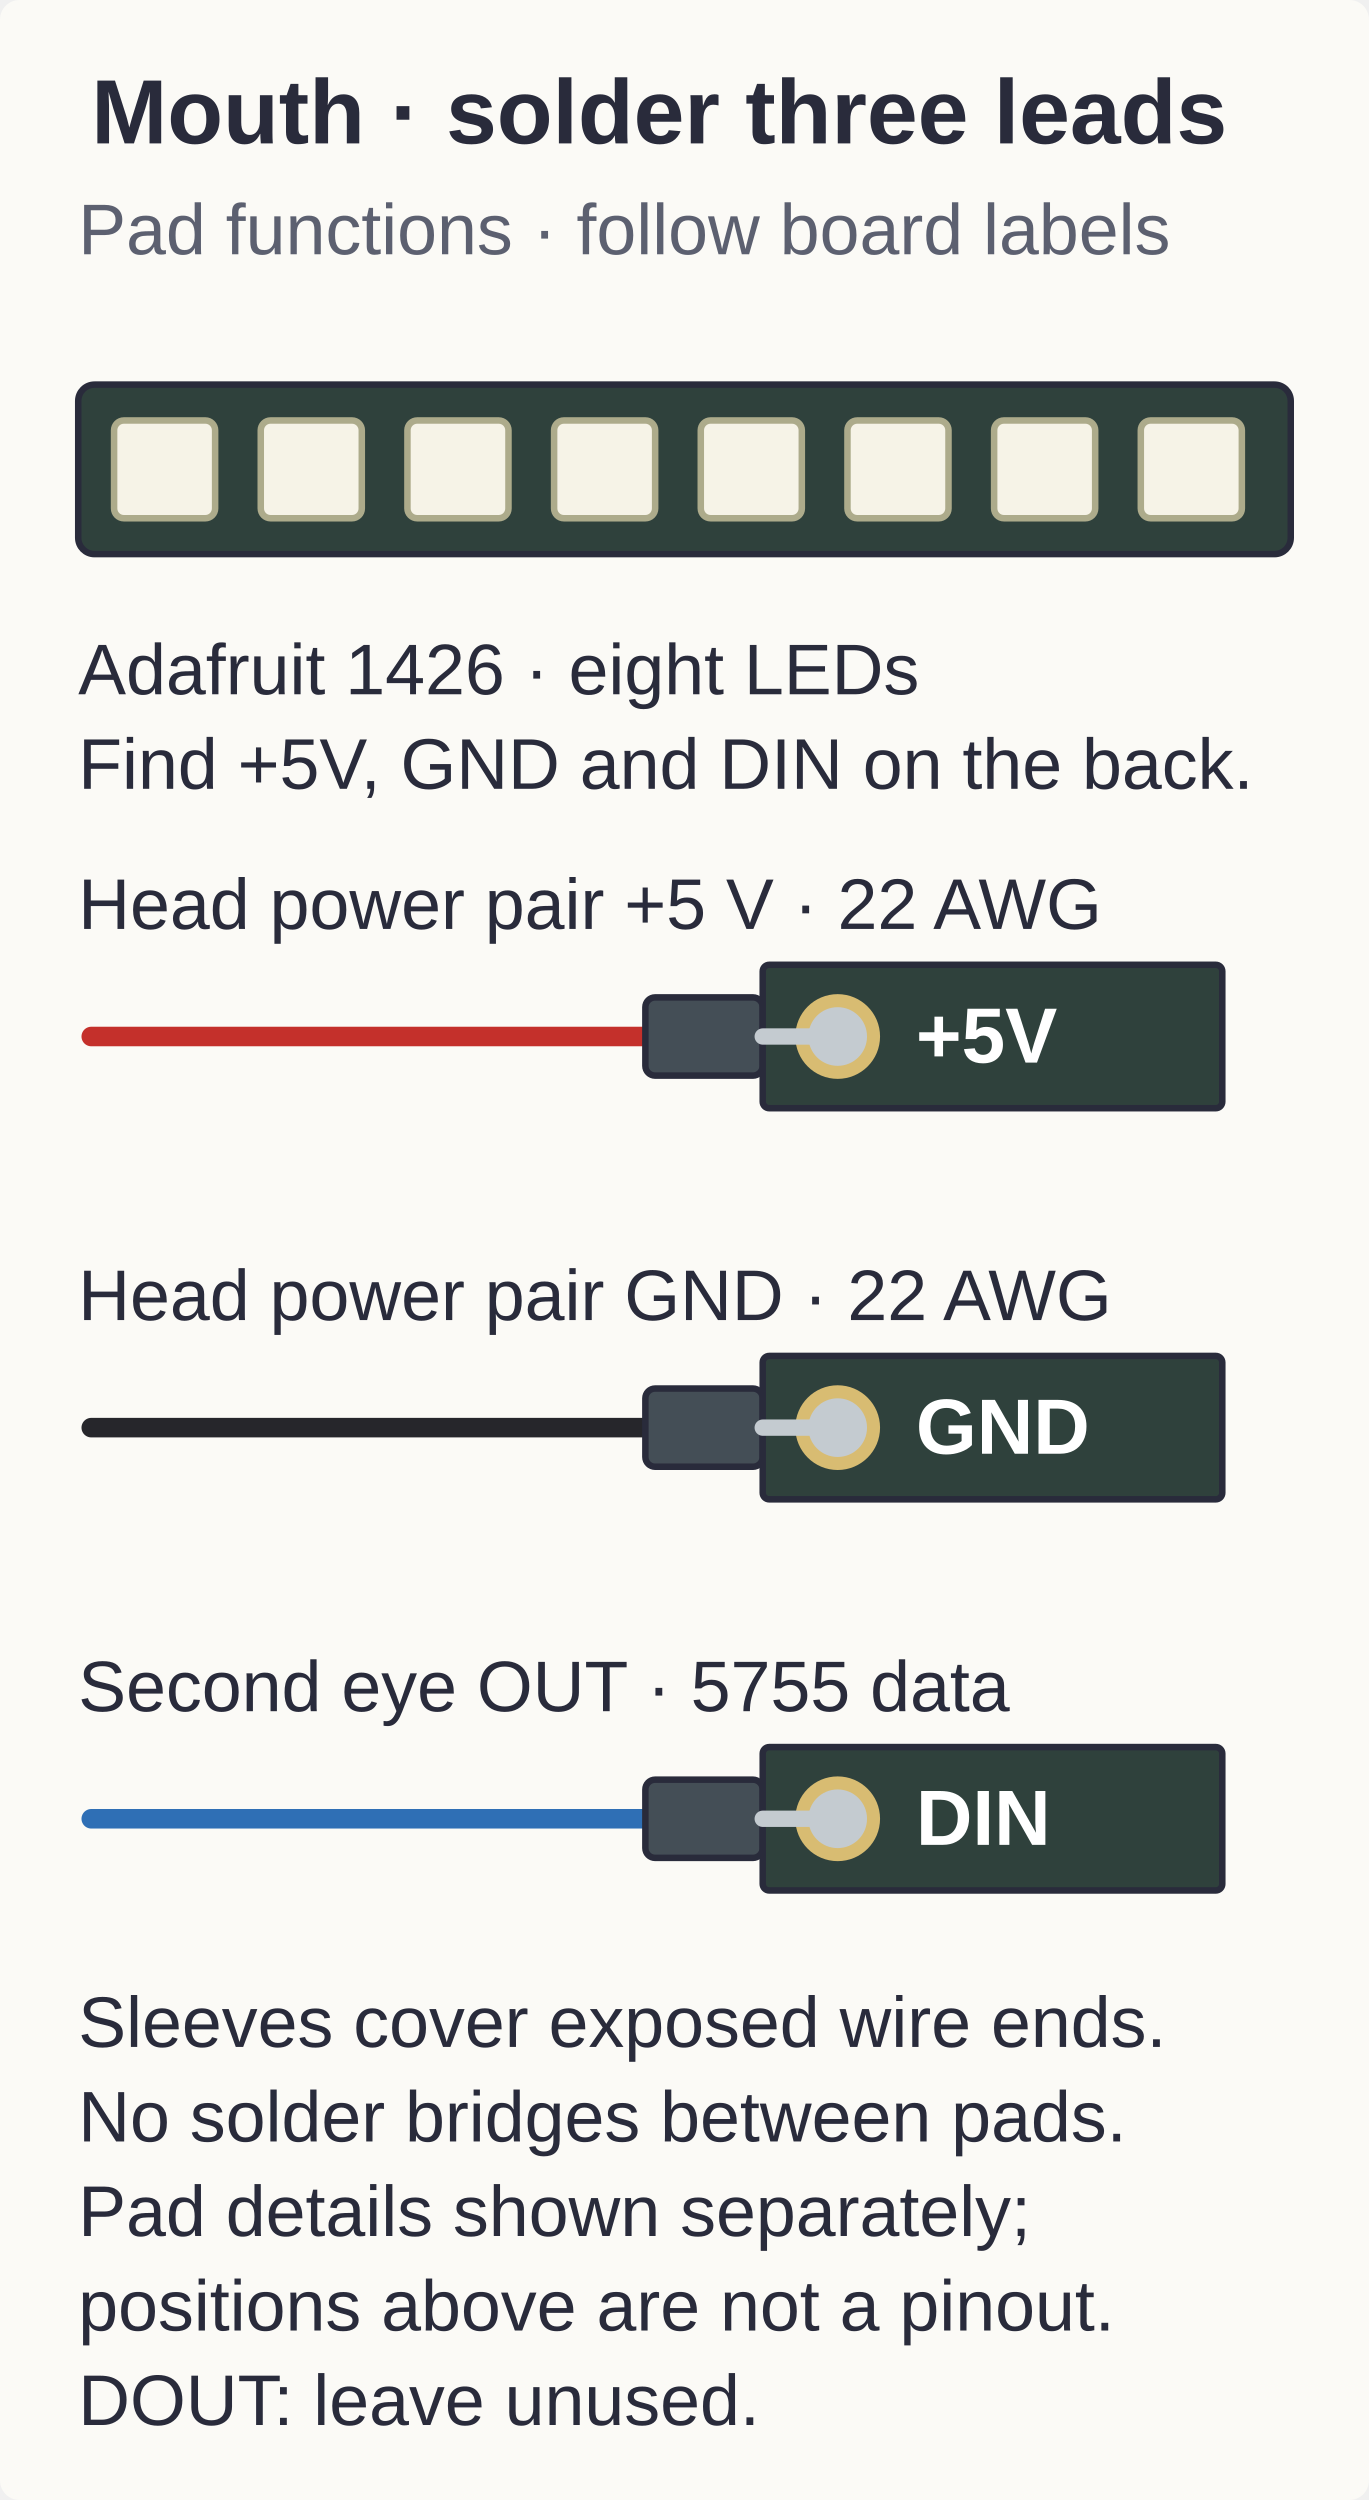
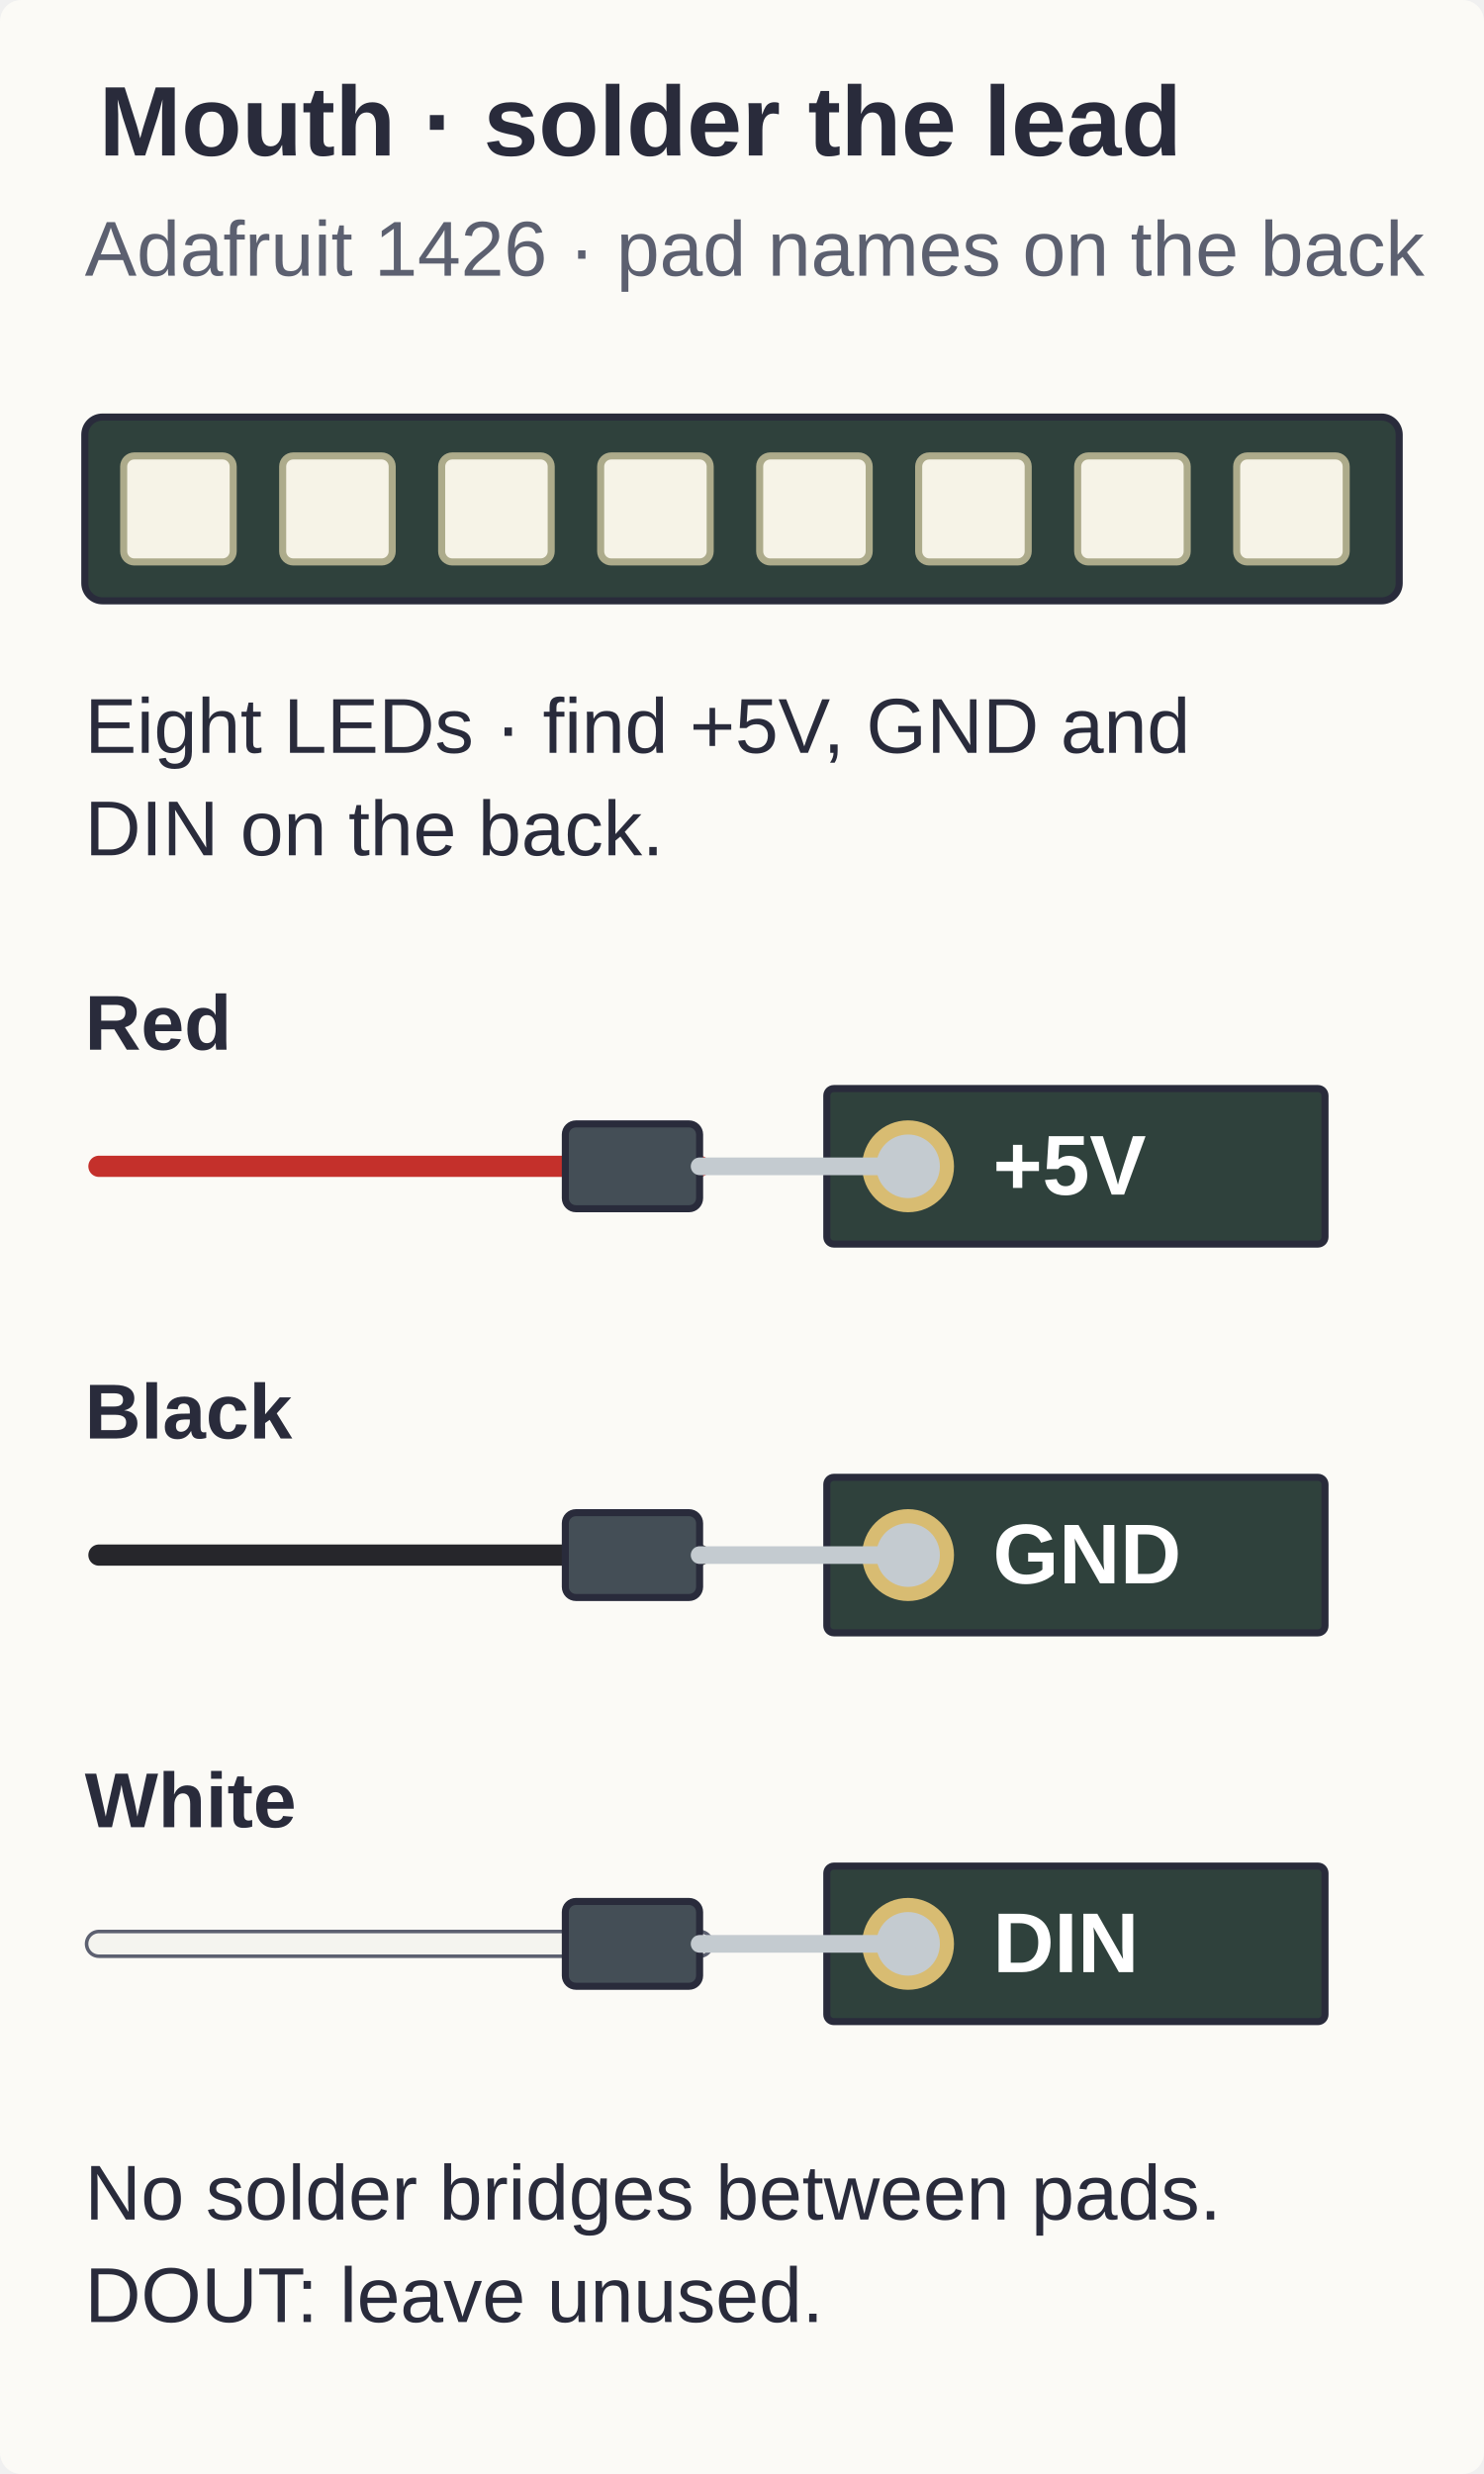
- <svg xmlns="http://www.w3.org/2000/svg" viewBox="0 0 420 767" width="420" height="767" role="img">
+ <svg xmlns="http://www.w3.org/2000/svg" viewBox="0 0 420 700" width="420" height="700" role="img">
  <defs>
    <marker id="arrow" viewBox="0 0 10 10" refX="8" refY="5" markerWidth="7" markerHeight="7" orient="auto-start-reverse">
      <path d="M0 0 L10 5 L0 10z" fill="#2f6fb5" />
    </marker>
  </defs>
-   <rect x="0" y="0" width="420" height="767" rx="6" fill="#fbfaf6" stroke="none" stroke-width="2" />
-   <text x="28" y="44" font-family="Arial,Helvetica,sans-serif" font-size="28" fill="#292b3b" font-weight="700" text-anchor="start">Mouth · solder three leads</text>
-   <text x="24" y="78" font-family="Arial,Helvetica,sans-serif" font-size="22" fill="#5c6070" font-weight="400" text-anchor="start">Pad functions · follow board labels</text>
+   <rect x="0" y="0" width="420" height="700" rx="6" fill="#fbfaf6" stroke="none" stroke-width="2" />
+   <text x="28" y="44" font-family="Arial,Helvetica,sans-serif" font-size="28" fill="#292b3b" font-weight="700" text-anchor="start">Mouth · solder the lead</text>
+   <text x="24" y="78" font-family="Arial,Helvetica,sans-serif" font-size="22" fill="#5c6070" font-weight="400" text-anchor="start">Adafruit 1426 · pad names on the back</text>
  <rect x="24" y="118" width="372" height="52" rx="5" fill="#2f413c" stroke="#292b3b" stroke-width="2" />
  <rect x="35" y="129" width="31" height="30" rx="3" fill="#f6f3e7" stroke="#adab8b" stroke-width="2" />
  <rect x="80" y="129" width="31" height="30" rx="3" fill="#f6f3e7" stroke="#adab8b" stroke-width="2" />
  <rect x="125" y="129" width="31" height="30" rx="3" fill="#f6f3e7" stroke="#adab8b" stroke-width="2" />
  <rect x="170" y="129" width="31" height="30" rx="3" fill="#f6f3e7" stroke="#adab8b" stroke-width="2" />
  <rect x="215" y="129" width="31" height="30" rx="3" fill="#f6f3e7" stroke="#adab8b" stroke-width="2" />
  <rect x="260" y="129" width="31" height="30" rx="3" fill="#f6f3e7" stroke="#adab8b" stroke-width="2" />
  <rect x="305" y="129" width="31" height="30" rx="3" fill="#f6f3e7" stroke="#adab8b" stroke-width="2" />
  <rect x="350" y="129" width="31" height="30" rx="3" fill="#f6f3e7" stroke="#adab8b" stroke-width="2" />
-   <text x="24" y="213" font-family="Arial,Helvetica,sans-serif" font-size="22" fill="#292b3b" font-weight="400" text-anchor="start">Adafruit 1426 · eight LEDs</text>
-   <text x="24" y="242" font-family="Arial,Helvetica,sans-serif" font-size="22" fill="#292b3b" font-weight="400" text-anchor="start">Find +5V, GND and DIN on the back.</text>
-   <text x="24" y="285" font-family="Arial,Helvetica,sans-serif" font-size="22" fill="#292b3b" font-weight="400" text-anchor="start">Head power pair +5 V · 22 AWG</text>
-   <path d="M28 318 L234 318" fill="none" stroke="#c4302b" stroke-width="6" stroke-linejoin="round" stroke-linecap="round" />
-   <rect x="198" y="306" width="36" height="24" rx="3" fill="#444e56" stroke="#292b3b" stroke-width="2" />
-   <rect x="234" y="296" width="141" height="44" rx="2" fill="#2f413c" stroke="#292b3b" stroke-width="2" />
-   <circle cx="257" cy="318" r="11" fill="#c4cbd0" stroke="#d8bc72" stroke-width="4" />
-   <path d="M234 318 L257 318" fill="none" stroke="#c4cbd0" stroke-width="5" stroke-linejoin="round" stroke-linecap="round" />
-   <text x="281" y="326" font-family="Arial,Helvetica,sans-serif" font-size="24" fill="#fff" font-weight="700" text-anchor="start">+5V</text>
-   <text x="24" y="405" font-family="Arial,Helvetica,sans-serif" font-size="22" fill="#292b3b" font-weight="400" text-anchor="start">Head power pair GND · 22 AWG</text>
-   <path d="M28 438 L234 438" fill="none" stroke="#26262b" stroke-width="6" stroke-linejoin="round" stroke-linecap="round" />
-   <rect x="198" y="426" width="36" height="24" rx="3" fill="#444e56" stroke="#292b3b" stroke-width="2" />
-   <rect x="234" y="416" width="141" height="44" rx="2" fill="#2f413c" stroke="#292b3b" stroke-width="2" />
-   <circle cx="257" cy="438" r="11" fill="#c4cbd0" stroke="#d8bc72" stroke-width="4" />
-   <path d="M234 438 L257 438" fill="none" stroke="#c4cbd0" stroke-width="5" stroke-linejoin="round" stroke-linecap="round" />
-   <text x="281" y="446" font-family="Arial,Helvetica,sans-serif" font-size="24" fill="#fff" font-weight="700" text-anchor="start">GND</text>
-   <text x="24" y="525" font-family="Arial,Helvetica,sans-serif" font-size="22" fill="#292b3b" font-weight="400" text-anchor="start">Second eye OUT · 5755 data</text>
-   <path d="M28 558 L234 558" fill="none" stroke="#2f6fb5" stroke-width="6" stroke-linejoin="round" stroke-linecap="round" />
-   <rect x="198" y="546" width="36" height="24" rx="3" fill="#444e56" stroke="#292b3b" stroke-width="2" />
-   <rect x="234" y="536" width="141" height="44" rx="2" fill="#2f413c" stroke="#292b3b" stroke-width="2" />
-   <circle cx="257" cy="558" r="11" fill="#c4cbd0" stroke="#d8bc72" stroke-width="4" />
-   <path d="M234 558 L257 558" fill="none" stroke="#c4cbd0" stroke-width="5" stroke-linejoin="round" stroke-linecap="round" />
-   <text x="281" y="566" font-family="Arial,Helvetica,sans-serif" font-size="24" fill="#fff" font-weight="700" text-anchor="start">DIN</text>
-   <text x="24" y="628" font-family="Arial,Helvetica,sans-serif" font-size="22" fill="#292b3b" font-weight="400" text-anchor="start">Sleeves cover exposed wire ends.</text>
-   <text x="24" y="657" font-family="Arial,Helvetica,sans-serif" font-size="22" fill="#292b3b" font-weight="400" text-anchor="start">No solder bridges between pads.</text>
-   <text x="24" y="686" font-family="Arial,Helvetica,sans-serif" font-size="22" fill="#292b3b" font-weight="400" text-anchor="start">Pad details shown separately;</text>
-   <text x="24" y="715" font-family="Arial,Helvetica,sans-serif" font-size="22" fill="#292b3b" font-weight="400" text-anchor="start">positions above are not a pinout.</text>
-   <text x="24" y="744" font-family="Arial,Helvetica,sans-serif" font-size="22" fill="#292b3b" font-weight="400" text-anchor="start">DOUT: leave unused.</text>
+   <text x="24" y="213" font-family="Arial,Helvetica,sans-serif" font-size="22" fill="#292b3b" font-weight="400" text-anchor="start">Eight LEDs · find +5V, GND and</text>
+   <text x="24" y="242" font-family="Arial,Helvetica,sans-serif" font-size="22" fill="#292b3b" font-weight="400" text-anchor="start">DIN on the back.</text>
+   <text x="24" y="297" font-family="Arial,Helvetica,sans-serif" font-size="22" fill="#292b3b" font-weight="700" text-anchor="start">Red</text>
+   <path d="M28 330 L198 330" fill="none" stroke="#c4302b" stroke-width="6" stroke-linejoin="round" stroke-linecap="round" />
+   <rect x="160" y="318" width="38" height="24" rx="3" fill="#444e56" stroke="#292b3b" stroke-width="2" />
+   <rect x="234" y="308" width="141" height="44" rx="2" fill="#2f413c" stroke="#292b3b" stroke-width="2" />
+   <circle cx="257" cy="330" r="11" fill="#c4cbd0" stroke="#d8bc72" stroke-width="4" />
+   <path d="M198 330 L257 330" fill="none" stroke="#c4cbd0" stroke-width="5" stroke-linejoin="round" stroke-linecap="round" />
+   <text x="281" y="338" font-family="Arial,Helvetica,sans-serif" font-size="24" fill="#fff" font-weight="700" text-anchor="start">+5V</text>
+   <text x="24" y="407" font-family="Arial,Helvetica,sans-serif" font-size="22" fill="#292b3b" font-weight="700" text-anchor="start">Black</text>
+   <path d="M28 440 L198 440" fill="none" stroke="#26262b" stroke-width="6" stroke-linejoin="round" stroke-linecap="round" />
+   <rect x="160" y="428" width="38" height="24" rx="3" fill="#444e56" stroke="#292b3b" stroke-width="2" />
+   <rect x="234" y="418" width="141" height="44" rx="2" fill="#2f413c" stroke="#292b3b" stroke-width="2" />
+   <circle cx="257" cy="440" r="11" fill="#c4cbd0" stroke="#d8bc72" stroke-width="4" />
+   <path d="M198 440 L257 440" fill="none" stroke="#c4cbd0" stroke-width="5" stroke-linejoin="round" stroke-linecap="round" />
+   <text x="281" y="448" font-family="Arial,Helvetica,sans-serif" font-size="24" fill="#fff" font-weight="700" text-anchor="start">GND</text>
+   <text x="24" y="517" font-family="Arial,Helvetica,sans-serif" font-size="22" fill="#292b3b" font-weight="700" text-anchor="start">White</text>
+   <path d="M28 550 L198 550" fill="none" stroke="#5c6070" stroke-width="8" stroke-linejoin="round" stroke-linecap="round" />
+   <path d="M28 550 L198 550" fill="none" stroke="#f4f4ef" stroke-width="6" stroke-linejoin="round" stroke-linecap="round" />
+   <rect x="160" y="538" width="38" height="24" rx="3" fill="#444e56" stroke="#292b3b" stroke-width="2" />
+   <rect x="234" y="528" width="141" height="44" rx="2" fill="#2f413c" stroke="#292b3b" stroke-width="2" />
+   <circle cx="257" cy="550" r="11" fill="#c4cbd0" stroke="#d8bc72" stroke-width="4" />
+   <path d="M198 550 L257 550" fill="none" stroke="#c4cbd0" stroke-width="5" stroke-linejoin="round" stroke-linecap="round" />
+   <text x="281" y="558" font-family="Arial,Helvetica,sans-serif" font-size="24" fill="#fff" font-weight="700" text-anchor="start">DIN</text>
+   <text x="24" y="628" font-family="Arial,Helvetica,sans-serif" font-size="22" fill="#292b3b" font-weight="400" text-anchor="start">No solder bridges between pads.</text>
+   <text x="24" y="657" font-family="Arial,Helvetica,sans-serif" font-size="22" fill="#292b3b" font-weight="400" text-anchor="start">DOUT: leave unused.</text>
</svg>
